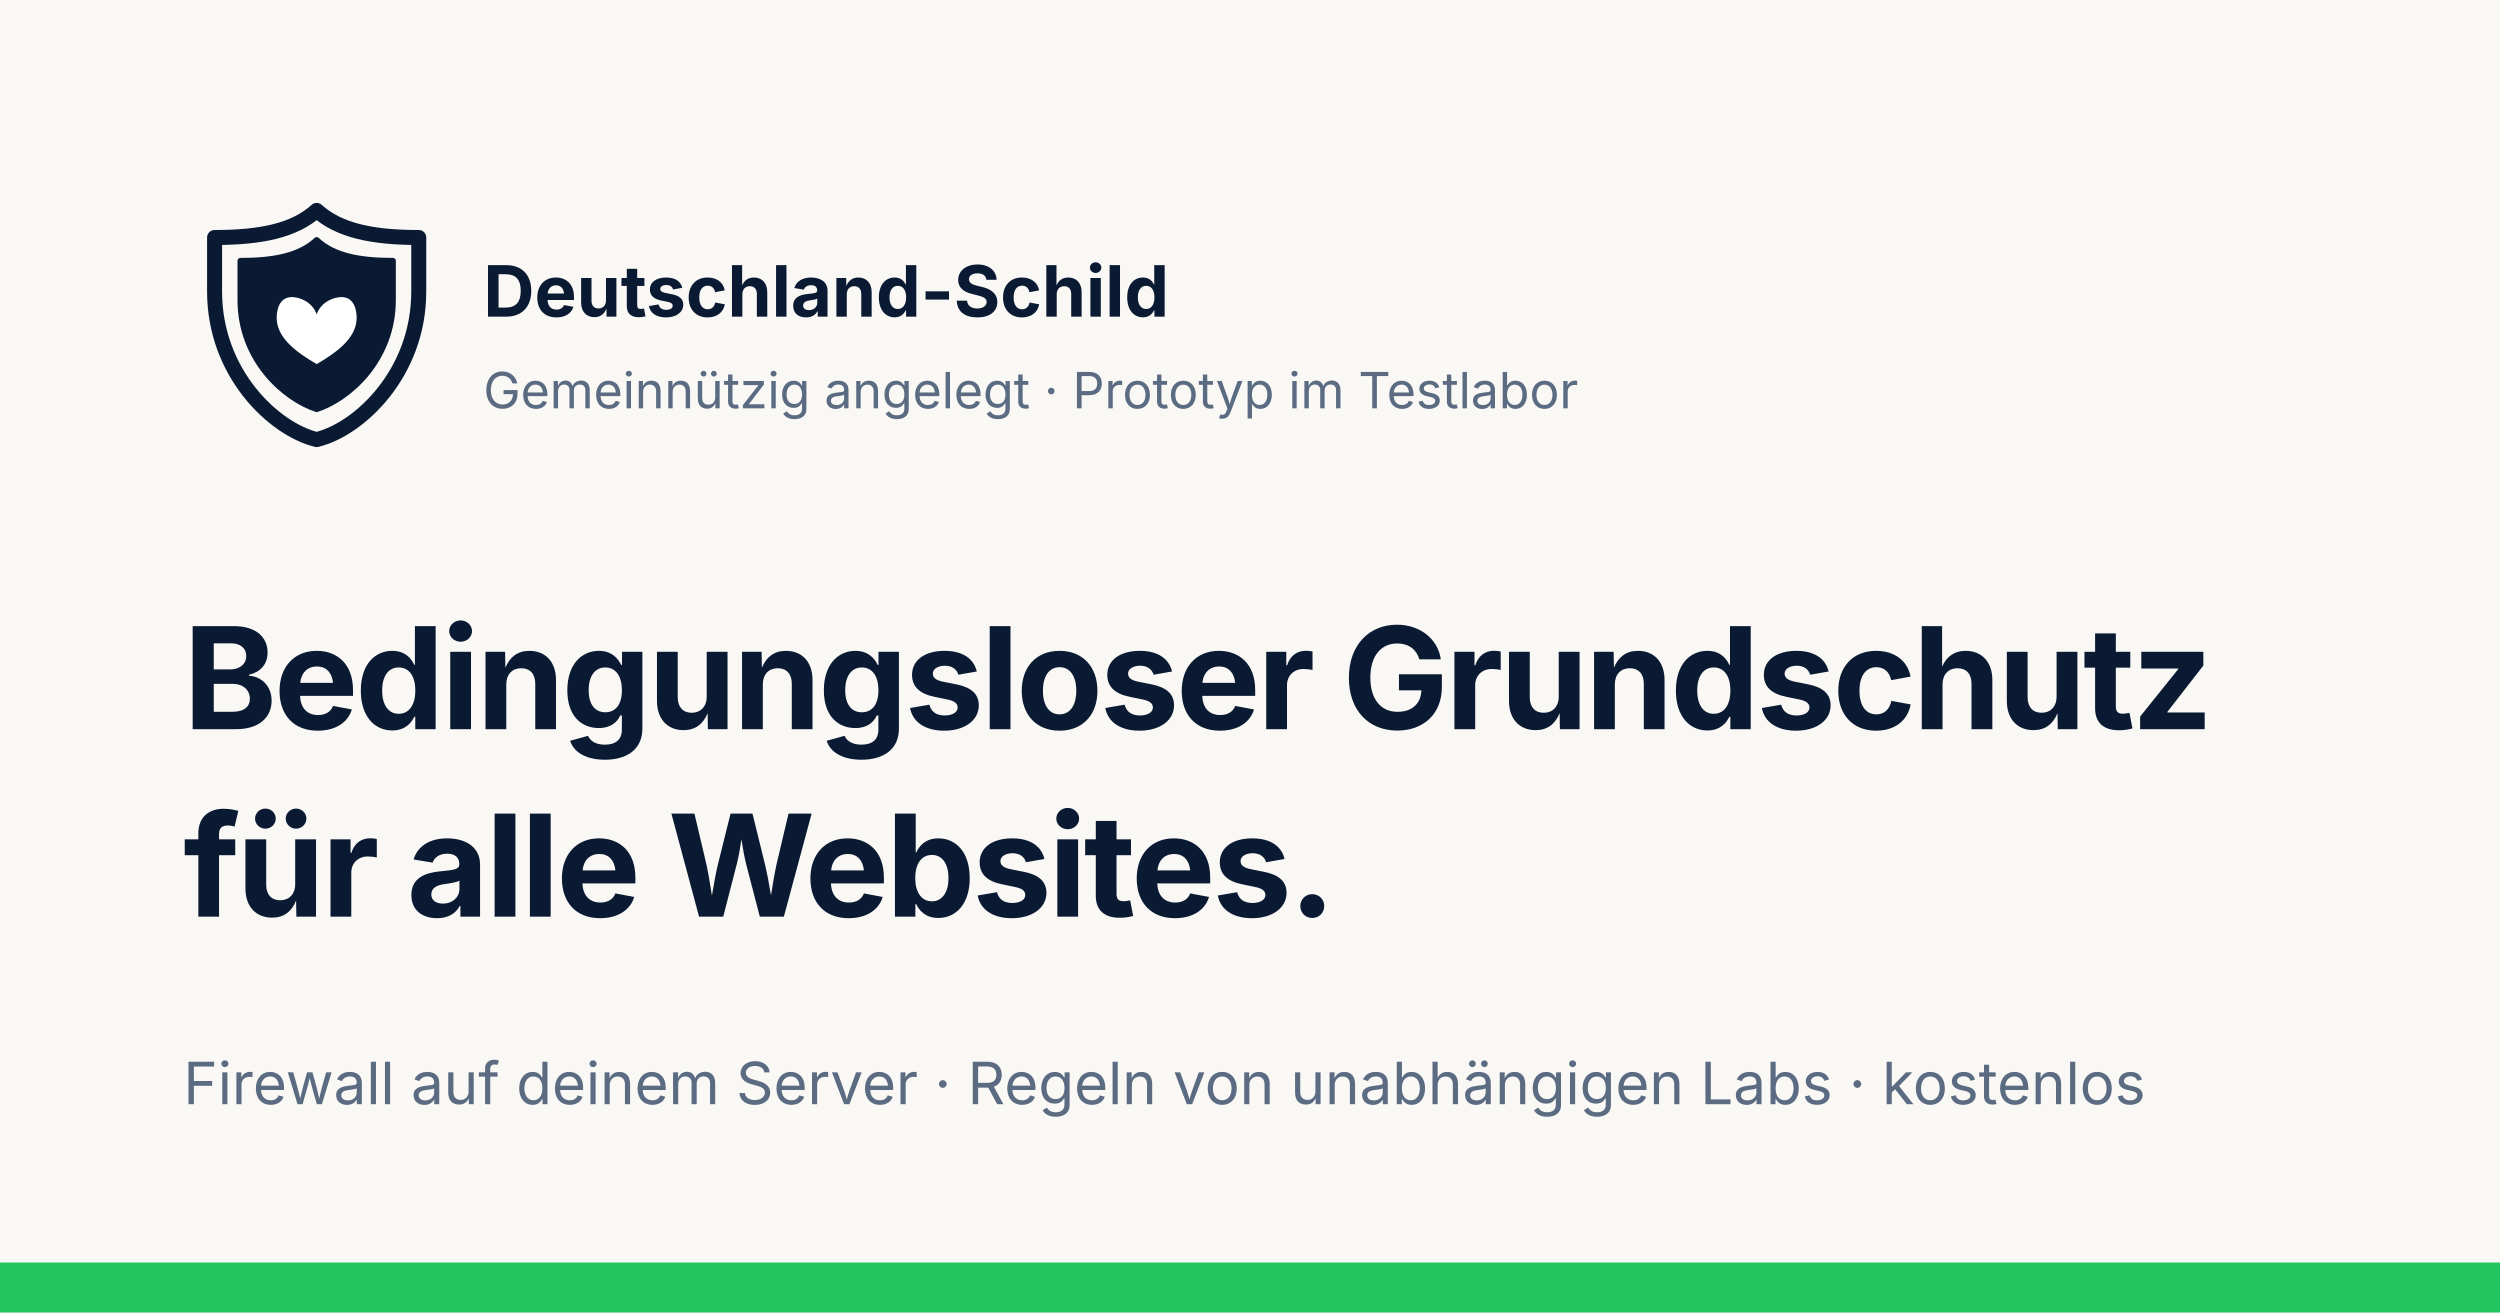
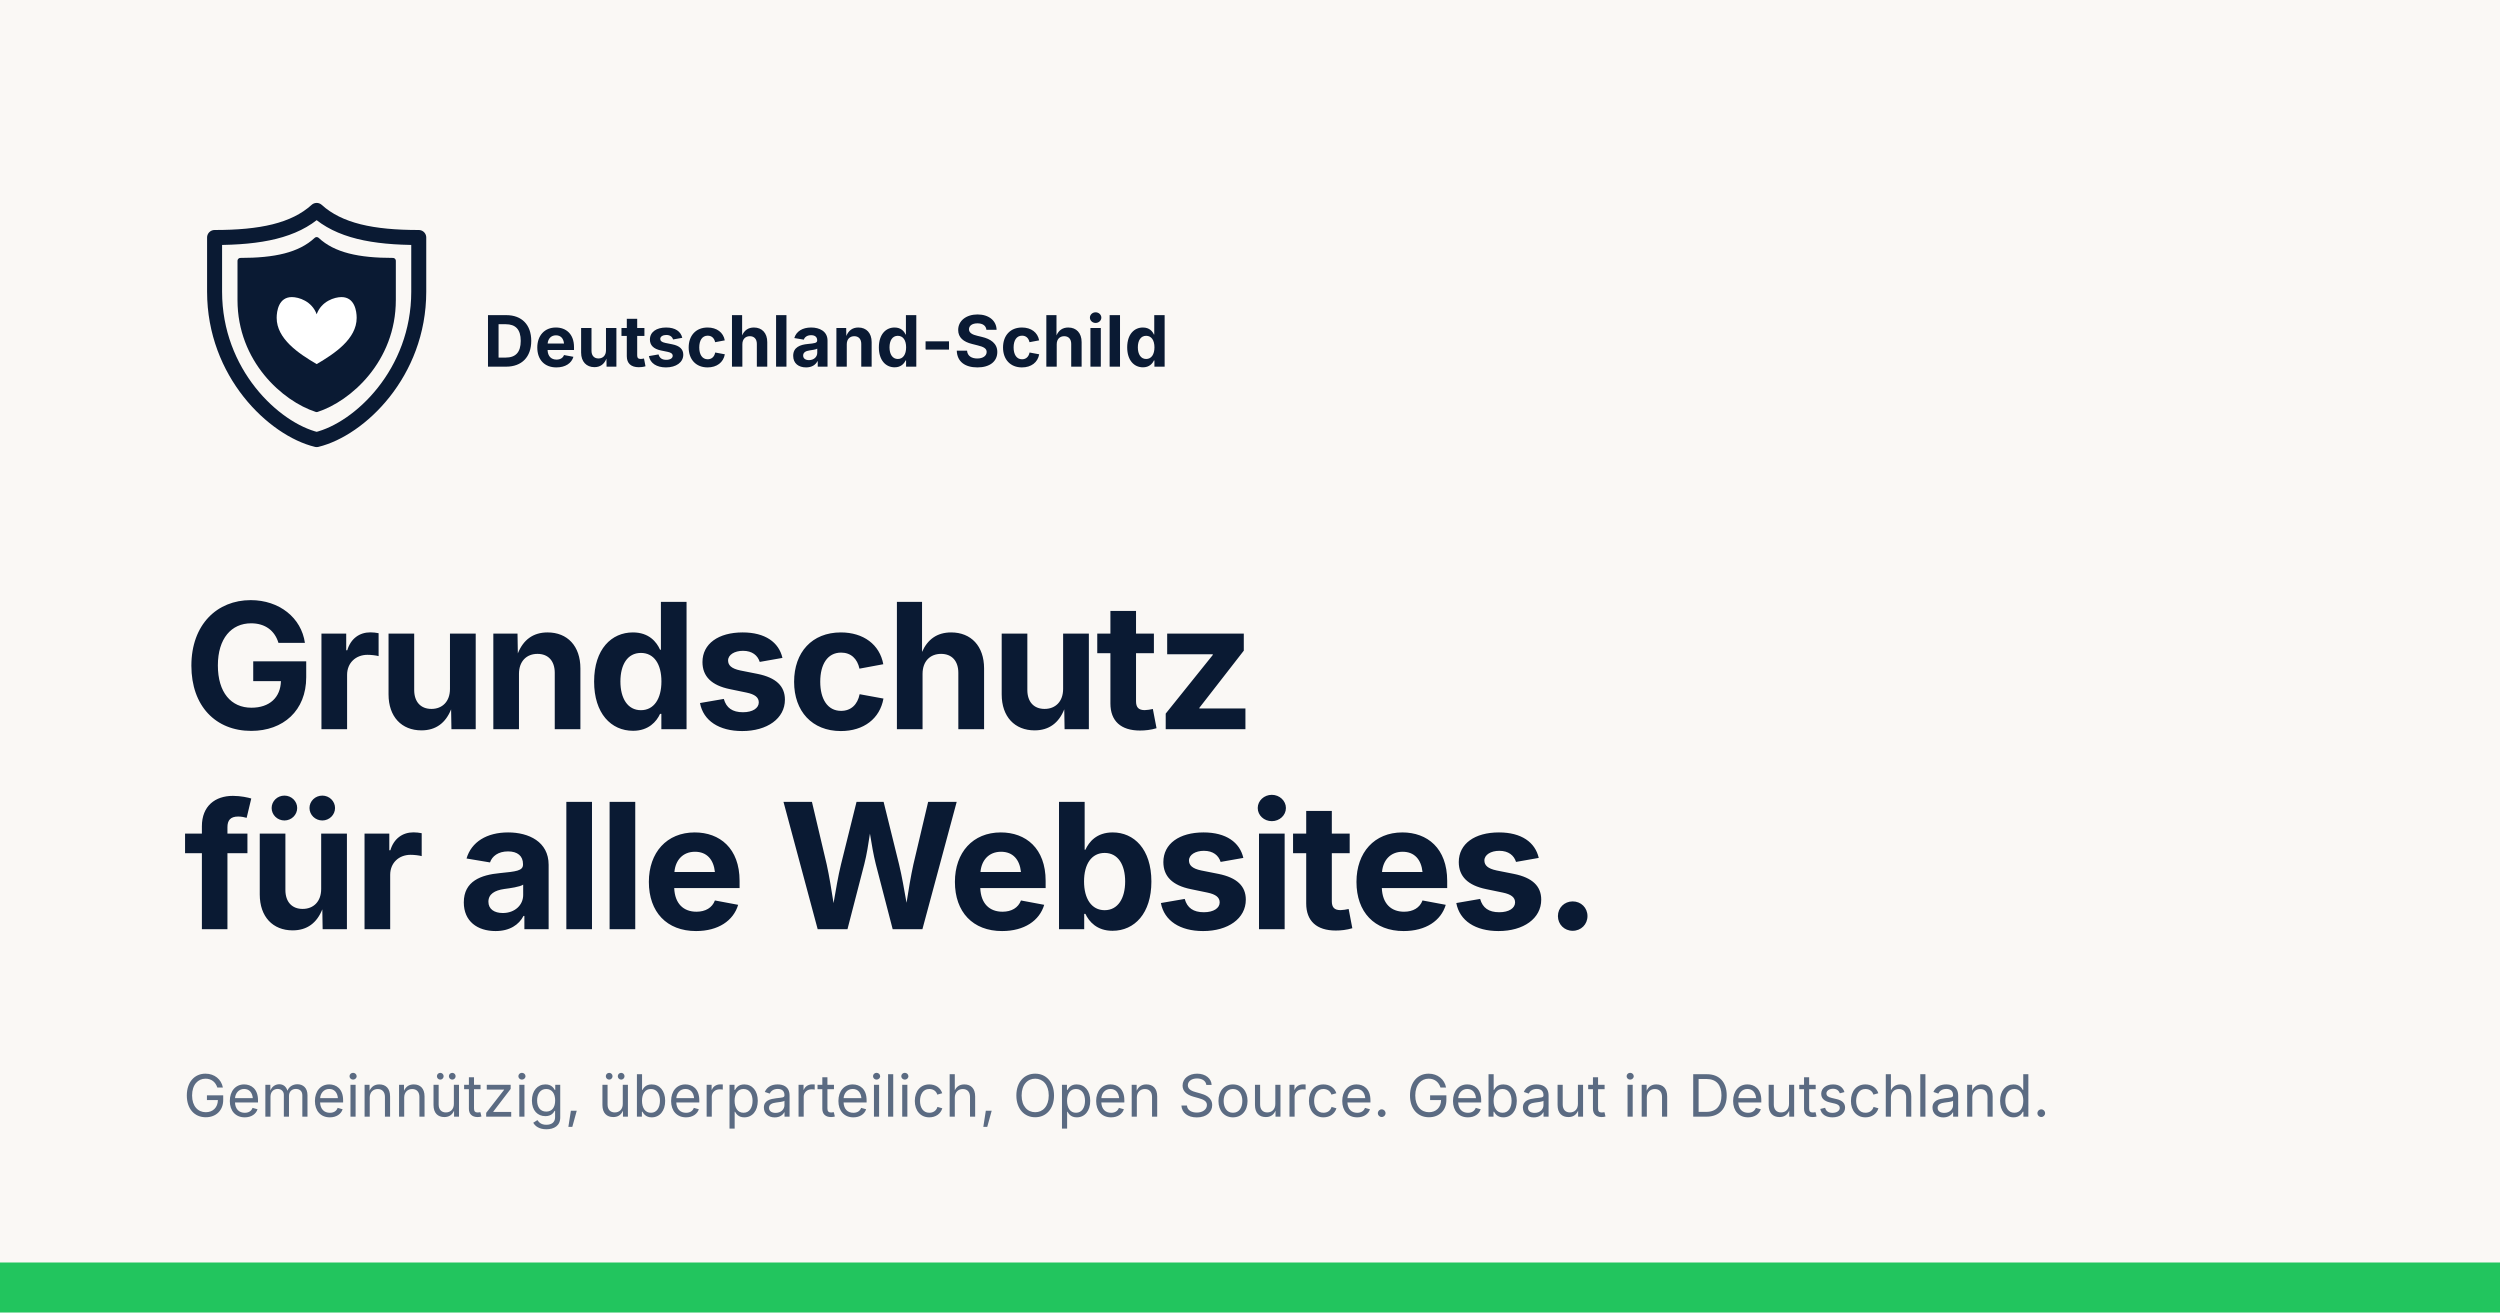
<svg xmlns="http://www.w3.org/2000/svg" width="1200" height="630" viewBox="0 0 1200 630">
  <rect width="1200" height="630" fill="#FAF8F5" />
  <rect x="0" y="606" width="1200" height="24" fill="#22C55E" />
  <g transform="translate(88 92) scale(2)">
    <path d="M32 4.5C37.39 9.38 45.48 11 56.5 11V24C56.5 43.53 42.29 57.0 32 59.5C21.71 57.0 7.5 43.53 7.5 24V11C18.52 11 26.61 9.38 32 4.5Z" fill="none" stroke="#0A1A33" stroke-width="3.6" stroke-linejoin="round" />
    <path d="M32 11.6C36.03 15.35 42.06 16.6 50.3 16.6V26C50.3 40.41 39.69 49.7 32 52.2C24.31 49.7 13.7 40.41 13.7 26V16.6C21.93 16.6 27.97 15.35 32 11.6Z" fill="#0A1A33" stroke="#0A1A33" stroke-width="1.4" stroke-linejoin="round" />
    <path d="M32 29.42C30.85 26.26 27.68 25.30 26.05 25.30C22.88 25.30 22.40 28.66 22.40 30.29C22.40 35.33 27.68 38.86 32 41.38C36.32 38.86 41.60 35.33 41.60 30.29C41.60 28.66 41.12 25.30 37.95 25.30C36.32 25.30 33.15 26.26 32 29.42Z" fill="#FFFFFF" />
  </g>
-   <text x="232" y="152" font-family="Inter, Helvetica, Arial, sans-serif" font-size="34" font-weight="700" fill="#0A1A33">Deutschland-Schild</text>
-   <text x="232" y="196" font-family="Inter, Helvetica, Arial, sans-serif" font-size="24" font-weight="400" fill="#5B6B82">Gemeinnützig angelegt · Prototyp im Testlabor</text>
-   <text font-family="Inter, Helvetica, Arial, sans-serif" font-size="68" font-weight="700" fill="#0A1A33" letter-spacing="-1.5">
-     <tspan x="88" y="350">Bedingungsloser Grundschutz</tspan>
-     <tspan x="88" y="440">für alle Websites.</tspan>
+   <text x="232" y="176" font-family="Inter, Helvetica, Arial, sans-serif" font-size="34" font-weight="700" fill="#0A1A33">Deutschland-Schild</text>
+   <text font-family="Inter, Helvetica, Arial, sans-serif" font-size="84" font-weight="700" fill="#0A1A33" letter-spacing="-2">
+     <tspan x="88" y="350">Grundschutz</tspan>
+     <tspan x="88" y="446">für alle Websites.</tspan>
  </text>
-   <text x="88" y="530" font-family="Inter, Helvetica, Arial, sans-serif" font-size="28" font-weight="400" fill="#5B6B82">Firewall auf deinem Server · Regeln von unabhängigen Labs · kostenlos</text>
+   <text x="88" y="536" font-family="Inter, Helvetica, Arial, sans-serif" font-size="28" font-weight="400" fill="#5B6B82">Gemeinnützig, überparteilich, Open Source. Gebaut in Deutschland.</text>
</svg>
